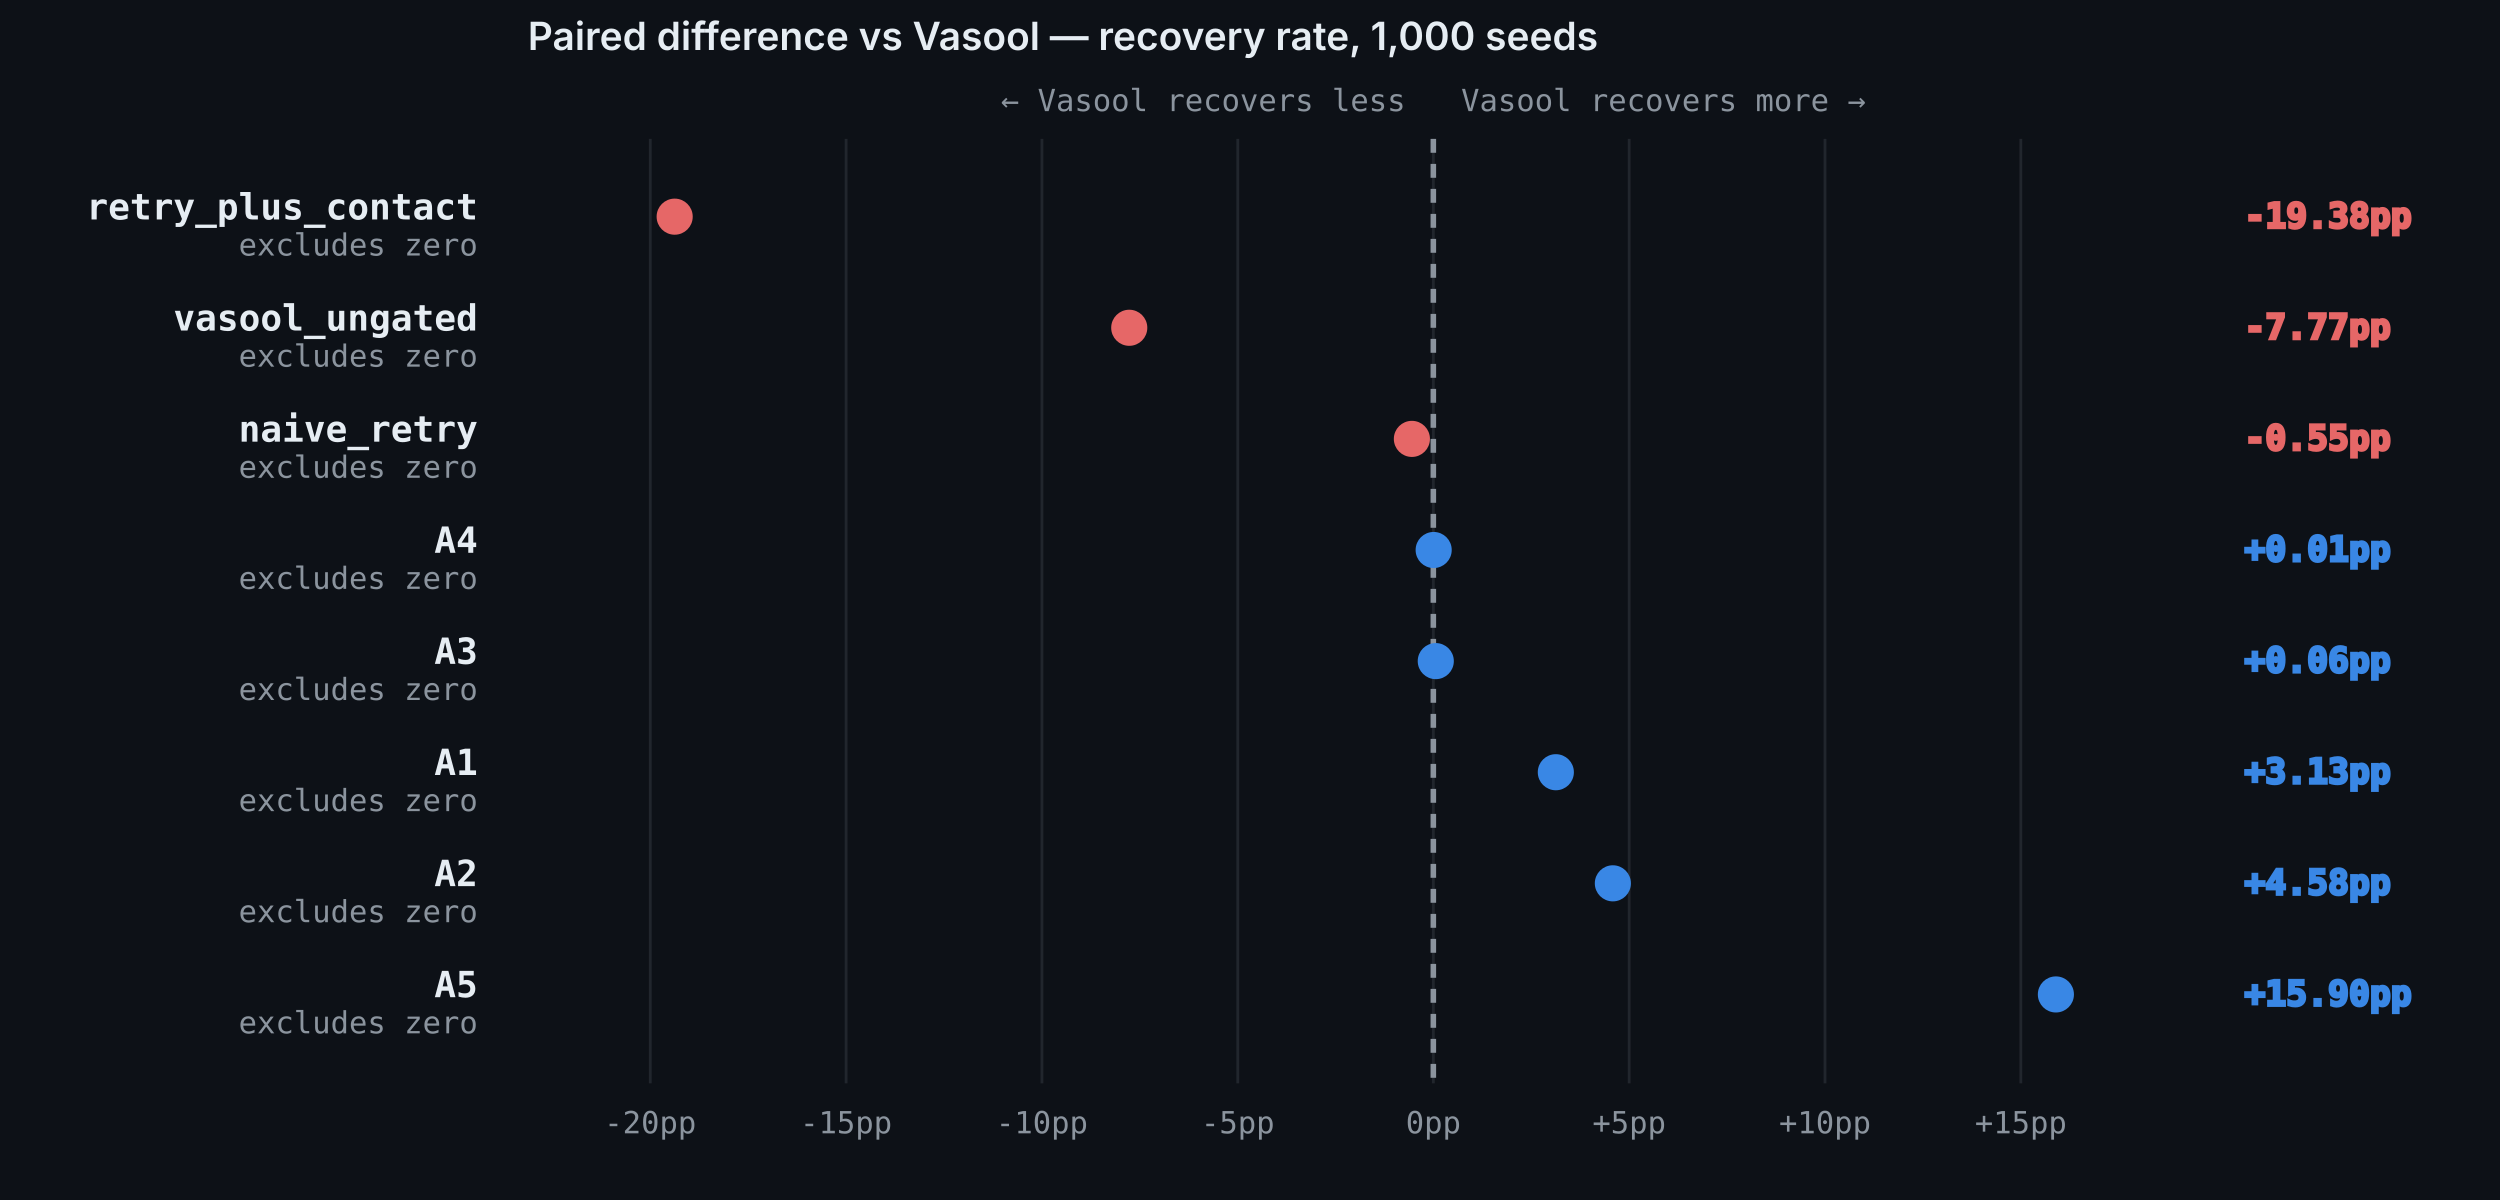
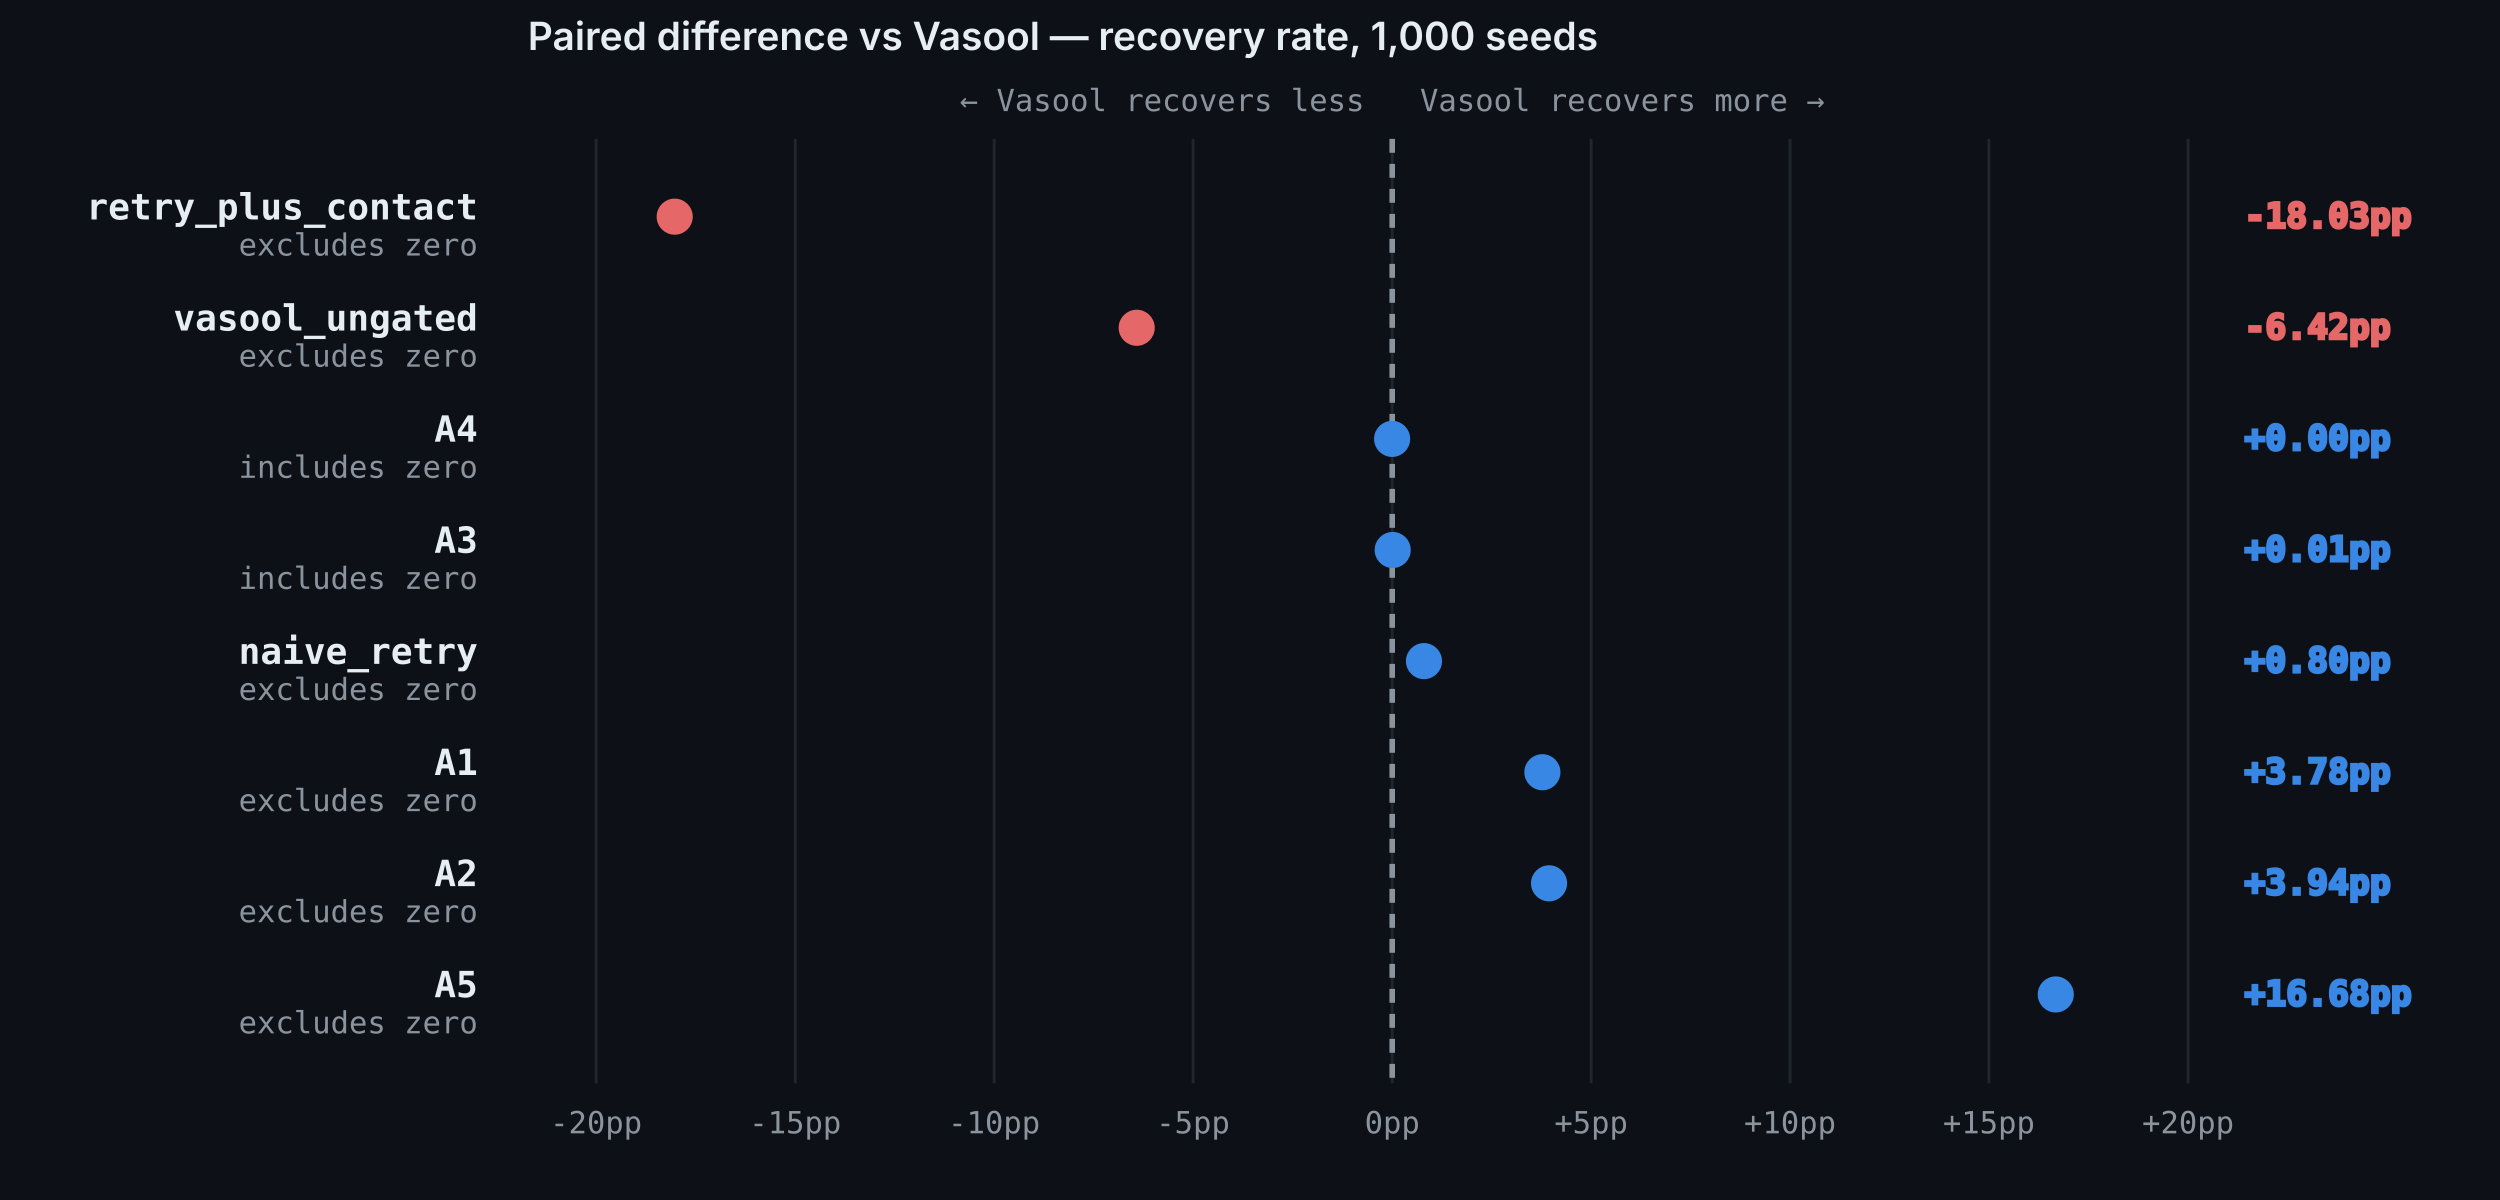
<svg xmlns="http://www.w3.org/2000/svg" viewBox="0 0 900 432" width="900" height="432" role="img" aria-label="Paired difference in recovery rate against Vasool, 95 percent bootstrap intervals">
  <style>
  .lbl{font:600 13px ui-monospace,SFMono-Regular,Menlo,monospace;fill:#e6edf3}
  .sub{font:11px ui-monospace,SFMono-Regular,Menlo,monospace;fill:#8b949e}
  .tick{font:11px ui-monospace,SFMono-Regular,Menlo,monospace;fill:#8b949e}
  .val{font:600 12.5px ui-monospace,SFMono-Regular,Menlo,monospace}
  .ttl{font:600 14px -apple-system,Segoe UI,sans-serif;fill:#e6edf3}
  .grid{stroke:#21262d;stroke-width:1}
  .zero{stroke:#8b949e;stroke-width:2;stroke-dasharray:5 4}
  .ring{stroke:#0d1117}
</style>
  <rect width="900" height="432" fill="#0d1117" />
  <text x="190" y="18" class="ttl">Paired difference vs Vasool — recovery rate, 1,000 seeds</text>
-   <line x1="234.1" y1="50" x2="234.1" y2="390" class="grid" />
-   <text x="234.1" y="408" text-anchor="middle" class="tick">-20pp</text>
-   <line x1="304.6" y1="50" x2="304.6" y2="390" class="grid" />
-   <text x="304.6" y="408" text-anchor="middle" class="tick">-15pp</text>
-   <line x1="375.1" y1="50" x2="375.1" y2="390" class="grid" />
-   <text x="375.1" y="408" text-anchor="middle" class="tick">-10pp</text>
-   <line x1="445.6" y1="50" x2="445.6" y2="390" class="grid" />
-   <text x="445.6" y="408" text-anchor="middle" class="tick">-5pp</text>
-   <line x1="516.0" y1="50" x2="516.0" y2="390" class="grid" />
-   <text x="516.0" y="408" text-anchor="middle" class="tick">0pp</text>
-   <line x1="586.5" y1="50" x2="586.5" y2="390" class="grid" />
-   <text x="586.5" y="408" text-anchor="middle" class="tick">+5pp</text>
-   <line x1="657.0" y1="50" x2="657.0" y2="390" class="grid" />
-   <text x="657.0" y="408" text-anchor="middle" class="tick">+10pp</text>
-   <line x1="727.5" y1="50" x2="727.5" y2="390" class="grid" />
-   <text x="727.5" y="408" text-anchor="middle" class="tick">+15pp</text>
-   <line x1="516.0" y1="50" x2="516.0" y2="390" class="zero" />
-   <text x="506.0" y="40" text-anchor="end" class="sub">← Vasool recovers less</text>
-   <text x="526.0" y="40" text-anchor="start" class="sub">Vasool recovers more →</text>
+   <line x1="214.6" y1="50" x2="214.6" y2="390" class="grid" />
+   <text x="214.6" y="408" text-anchor="middle" class="tick">-20pp</text>
+   <line x1="286.3" y1="50" x2="286.3" y2="390" class="grid" />
+   <text x="286.3" y="408" text-anchor="middle" class="tick">-15pp</text>
+   <line x1="357.9" y1="50" x2="357.9" y2="390" class="grid" />
+   <text x="357.9" y="408" text-anchor="middle" class="tick">-10pp</text>
+   <line x1="429.5" y1="50" x2="429.5" y2="390" class="grid" />
+   <text x="429.5" y="408" text-anchor="middle" class="tick">-5pp</text>
+   <line x1="501.2" y1="50" x2="501.2" y2="390" class="grid" />
+   <text x="501.2" y="408" text-anchor="middle" class="tick">0pp</text>
+   <line x1="572.8" y1="50" x2="572.8" y2="390" class="grid" />
+   <text x="572.8" y="408" text-anchor="middle" class="tick">+5pp</text>
+   <line x1="644.4" y1="50" x2="644.4" y2="390" class="grid" />
+   <text x="644.4" y="408" text-anchor="middle" class="tick">+10pp</text>
+   <line x1="716.0" y1="50" x2="716.0" y2="390" class="grid" />
+   <text x="716.0" y="408" text-anchor="middle" class="tick">+15pp</text>
+   <line x1="787.7" y1="50" x2="787.7" y2="390" class="grid" />
+   <text x="787.7" y="408" text-anchor="middle" class="tick">+20pp</text>
+   <line x1="501.2" y1="50" x2="501.2" y2="390" class="zero" />
+   <text x="491.2" y="40" text-anchor="end" class="sub">← Vasool recovers less</text>
+   <text x="511.2" y="40" text-anchor="start" class="sub">Vasool recovers more →</text>
  <style>.c0{stroke:#e66767;fill:#e66767}</style>
  <text x="172" y="79.0" text-anchor="end" class="lbl">retry_plus_contact</text>
  <text x="172" y="92.0" text-anchor="end" class="sub">excludes zero</text>
-   <line x1="240.17" y1="78.0" x2="245.62" y2="78.0" class="c0" stroke-width="2" stroke-linecap="round" />
-   <circle cx="242.88" cy="78.0" r="5.5" class="c0 ring" stroke-width="2" />
-   <text x="808" y="82.0" class="val c0" stroke="none">-19.38pp</text>
+   <line x1="240.17" y1="78.0" x2="245.57" y2="78.0" class="c0" stroke-width="2" stroke-linecap="round" />
+   <circle cx="242.89" cy="78.0" r="5.5" class="c0 ring" stroke-width="2" />
+   <text x="808" y="82.0" class="val c0" stroke="none">-18.03pp</text>
  <style>.c1{stroke:#e66767;fill:#e66767}</style>
  <text x="172" y="119.0" text-anchor="end" class="lbl">vasool_ungated</text>
  <text x="172" y="132.0" text-anchor="end" class="sub">excludes zero</text>
-   <line x1="405.04" y1="118.0" x2="408.00" y2="118.0" class="c1" stroke-width="2" stroke-linecap="round" />
-   <circle cx="406.53" cy="118.0" r="5.5" class="c1 ring" stroke-width="2" />
-   <text x="808" y="122.0" class="val c1" stroke="none">-7.77pp</text>
-   <style>.c2{stroke:#e66767;fill:#e66767}</style>
-   <text x="172" y="159.0" text-anchor="end" class="lbl">naive_retry</text>
-   <text x="172" y="172.0" text-anchor="end" class="sub">excludes zero</text>
-   <line x1="505.75" y1="158.0" x2="510.79" y2="158.0" class="c2" stroke-width="2" stroke-linecap="round" />
-   <circle cx="508.28" cy="158.0" r="5.5" class="c2 ring" stroke-width="2" />
-   <text x="808" y="162.0" class="val c2" stroke="none">-0.55pp</text>
+   <line x1="407.85" y1="118.0" x2="410.54" y2="118.0" class="c1" stroke-width="2" stroke-linecap="round" />
+   <circle cx="409.21" cy="118.0" r="5.5" class="c1 ring" stroke-width="2" />
+   <text x="808" y="122.0" class="val c1" stroke="none">-6.42pp</text>
+   <style>.c2{stroke:#3987e5;fill:#3987e5}</style>
+   <text x="172" y="159.0" text-anchor="end" class="lbl">A4</text>
+   <text x="172" y="172.0" text-anchor="end" class="sub">includes zero</text>
+   <line x1="501.16" y1="158.0" x2="501.16" y2="158.0" class="c2" stroke-width="2" stroke-linecap="round" />
+   <circle cx="501.16" cy="158.0" r="5.5" class="c2 ring" stroke-width="2" />
+   <text x="808" y="162.0" class="val c2" stroke="none">+0.00pp</text>
  <style>.c3{stroke:#3987e5;fill:#3987e5}</style>
-   <text x="172" y="199.0" text-anchor="end" class="lbl">A4</text>
-   <text x="172" y="212.0" text-anchor="end" class="sub">excludes zero</text>
-   <line x1="516.08" y1="198.0" x2="516.17" y2="198.0" class="c3" stroke-width="2" stroke-linecap="round" />
-   <circle cx="516.12" cy="198.0" r="5.5" class="c3 ring" stroke-width="2" />
+   <text x="172" y="199.0" text-anchor="end" class="lbl">A3</text>
+   <text x="172" y="212.0" text-anchor="end" class="sub">includes zero</text>
+   <line x1="500.62" y1="198.0" x2="502.12" y2="198.0" class="c3" stroke-width="2" stroke-linecap="round" />
+   <circle cx="501.37" cy="198.0" r="5.5" class="c3 ring" stroke-width="2" />
  <text x="808" y="202.0" class="val c3" stroke="none">+0.01pp</text>
  <style>.c4{stroke:#3987e5;fill:#3987e5}</style>
-   <text x="172" y="239.0" text-anchor="end" class="lbl">A3</text>
+   <text x="172" y="239.0" text-anchor="end" class="lbl">naive_retry</text>
  <text x="172" y="252.0" text-anchor="end" class="sub">excludes zero</text>
-   <line x1="516.14" y1="238.0" x2="517.61" y2="238.0" class="c4" stroke-width="2" stroke-linecap="round" />
-   <circle cx="516.88" cy="238.0" r="5.5" class="c4 ring" stroke-width="2" />
-   <text x="808" y="242.0" class="val c4" stroke="none">+0.06pp</text>
+   <line x1="510.02" y1="238.0" x2="515.11" y2="238.0" class="c4" stroke-width="2" stroke-linecap="round" />
+   <circle cx="512.63" cy="238.0" r="5.5" class="c4 ring" stroke-width="2" />
+   <text x="808" y="242.0" class="val c4" stroke="none">+0.80pp</text>
  <style>.c5{stroke:#3987e5;fill:#3987e5}</style>
  <text x="172" y="279.0" text-anchor="end" class="lbl">A1</text>
  <text x="172" y="292.0" text-anchor="end" class="sub">excludes zero</text>
-   <line x1="558.17" y1="278.0" x2="562.02" y2="278.0" class="c5" stroke-width="2" stroke-linecap="round" />
-   <circle cx="560.10" cy="278.0" r="5.5" class="c5 ring" stroke-width="2" />
-   <text x="808" y="282.0" class="val c5" stroke="none">+3.13pp</text>
+   <line x1="553.27" y1="278.0" x2="557.23" y2="278.0" class="c5" stroke-width="2" stroke-linecap="round" />
+   <circle cx="555.26" cy="278.0" r="5.5" class="c5 ring" stroke-width="2" />
+   <text x="808" y="282.0" class="val c5" stroke="none">+3.78pp</text>
  <style>.c6{stroke:#3987e5;fill:#3987e5}</style>
  <text x="172" y="319.0" text-anchor="end" class="lbl">A2</text>
  <text x="172" y="332.0" text-anchor="end" class="sub">excludes zero</text>
-   <line x1="579.62" y1="318.0" x2="581.65" y2="318.0" class="c6" stroke-width="2" stroke-linecap="round" />
-   <circle cx="580.63" cy="318.0" r="5.5" class="c6 ring" stroke-width="2" />
-   <text x="808" y="322.0" class="val c6" stroke="none">+4.58pp</text>
+   <line x1="556.71" y1="318.0" x2="558.59" y2="318.0" class="c6" stroke-width="2" stroke-linecap="round" />
+   <circle cx="557.66" cy="318.0" r="5.5" class="c6 ring" stroke-width="2" />
+   <text x="808" y="322.0" class="val c6" stroke="none">+3.94pp</text>
  <style>.c7{stroke:#3987e5;fill:#3987e5}</style>
  <text x="172" y="359.0" text-anchor="end" class="lbl">A5</text>
  <text x="172" y="372.0" text-anchor="end" class="sub">excludes zero</text>
-   <line x1="738.39" y1="358.0" x2="741.83" y2="358.0" class="c7" stroke-width="2" stroke-linecap="round" />
-   <circle cx="740.12" cy="358.0" r="5.5" class="c7 ring" stroke-width="2" />
-   <text x="808" y="362.0" class="val c7" stroke="none">+15.90pp</text>
+   <line x1="738.29" y1="358.0" x2="741.83" y2="358.0" class="c7" stroke-width="2" stroke-linecap="round" />
+   <circle cx="740.07" cy="358.0" r="5.5" class="c7 ring" stroke-width="2" />
+   <text x="808" y="362.0" class="val c7" stroke="none">+16.68pp</text>
</svg>
